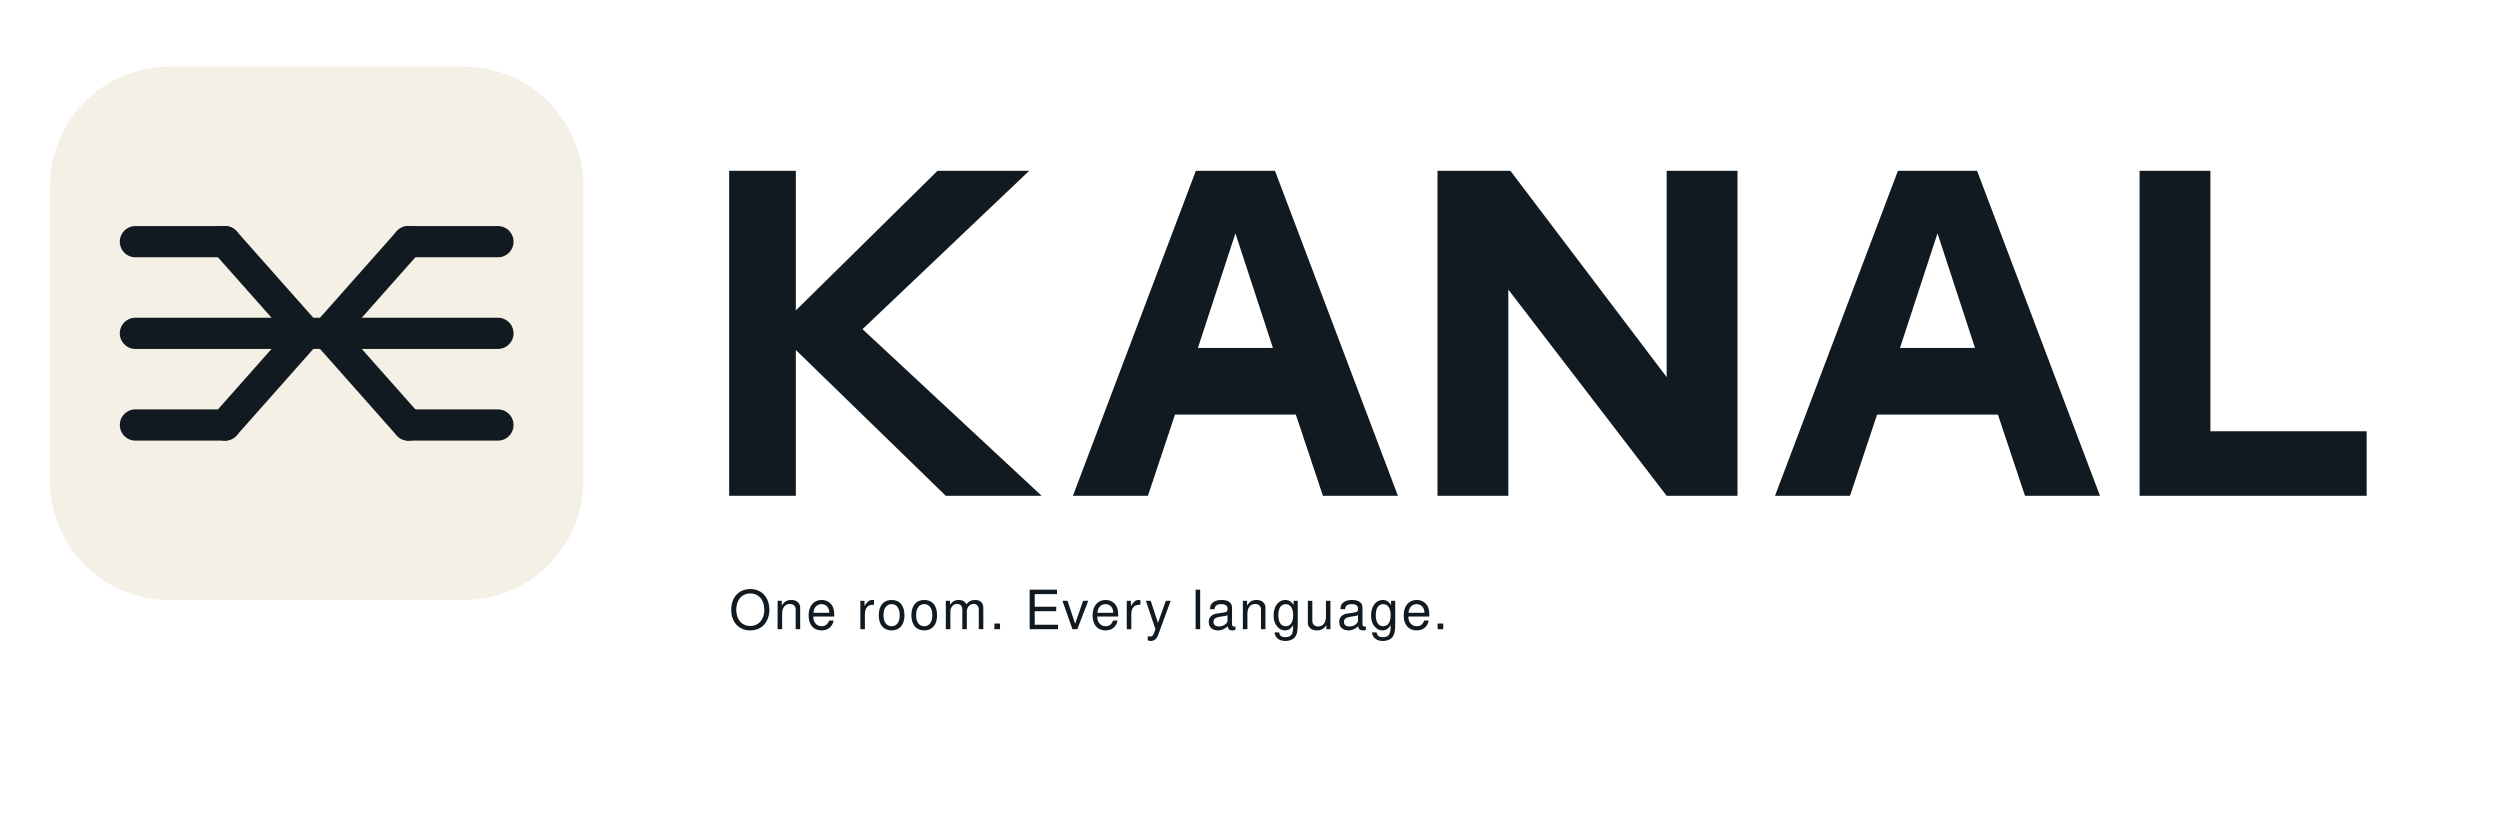
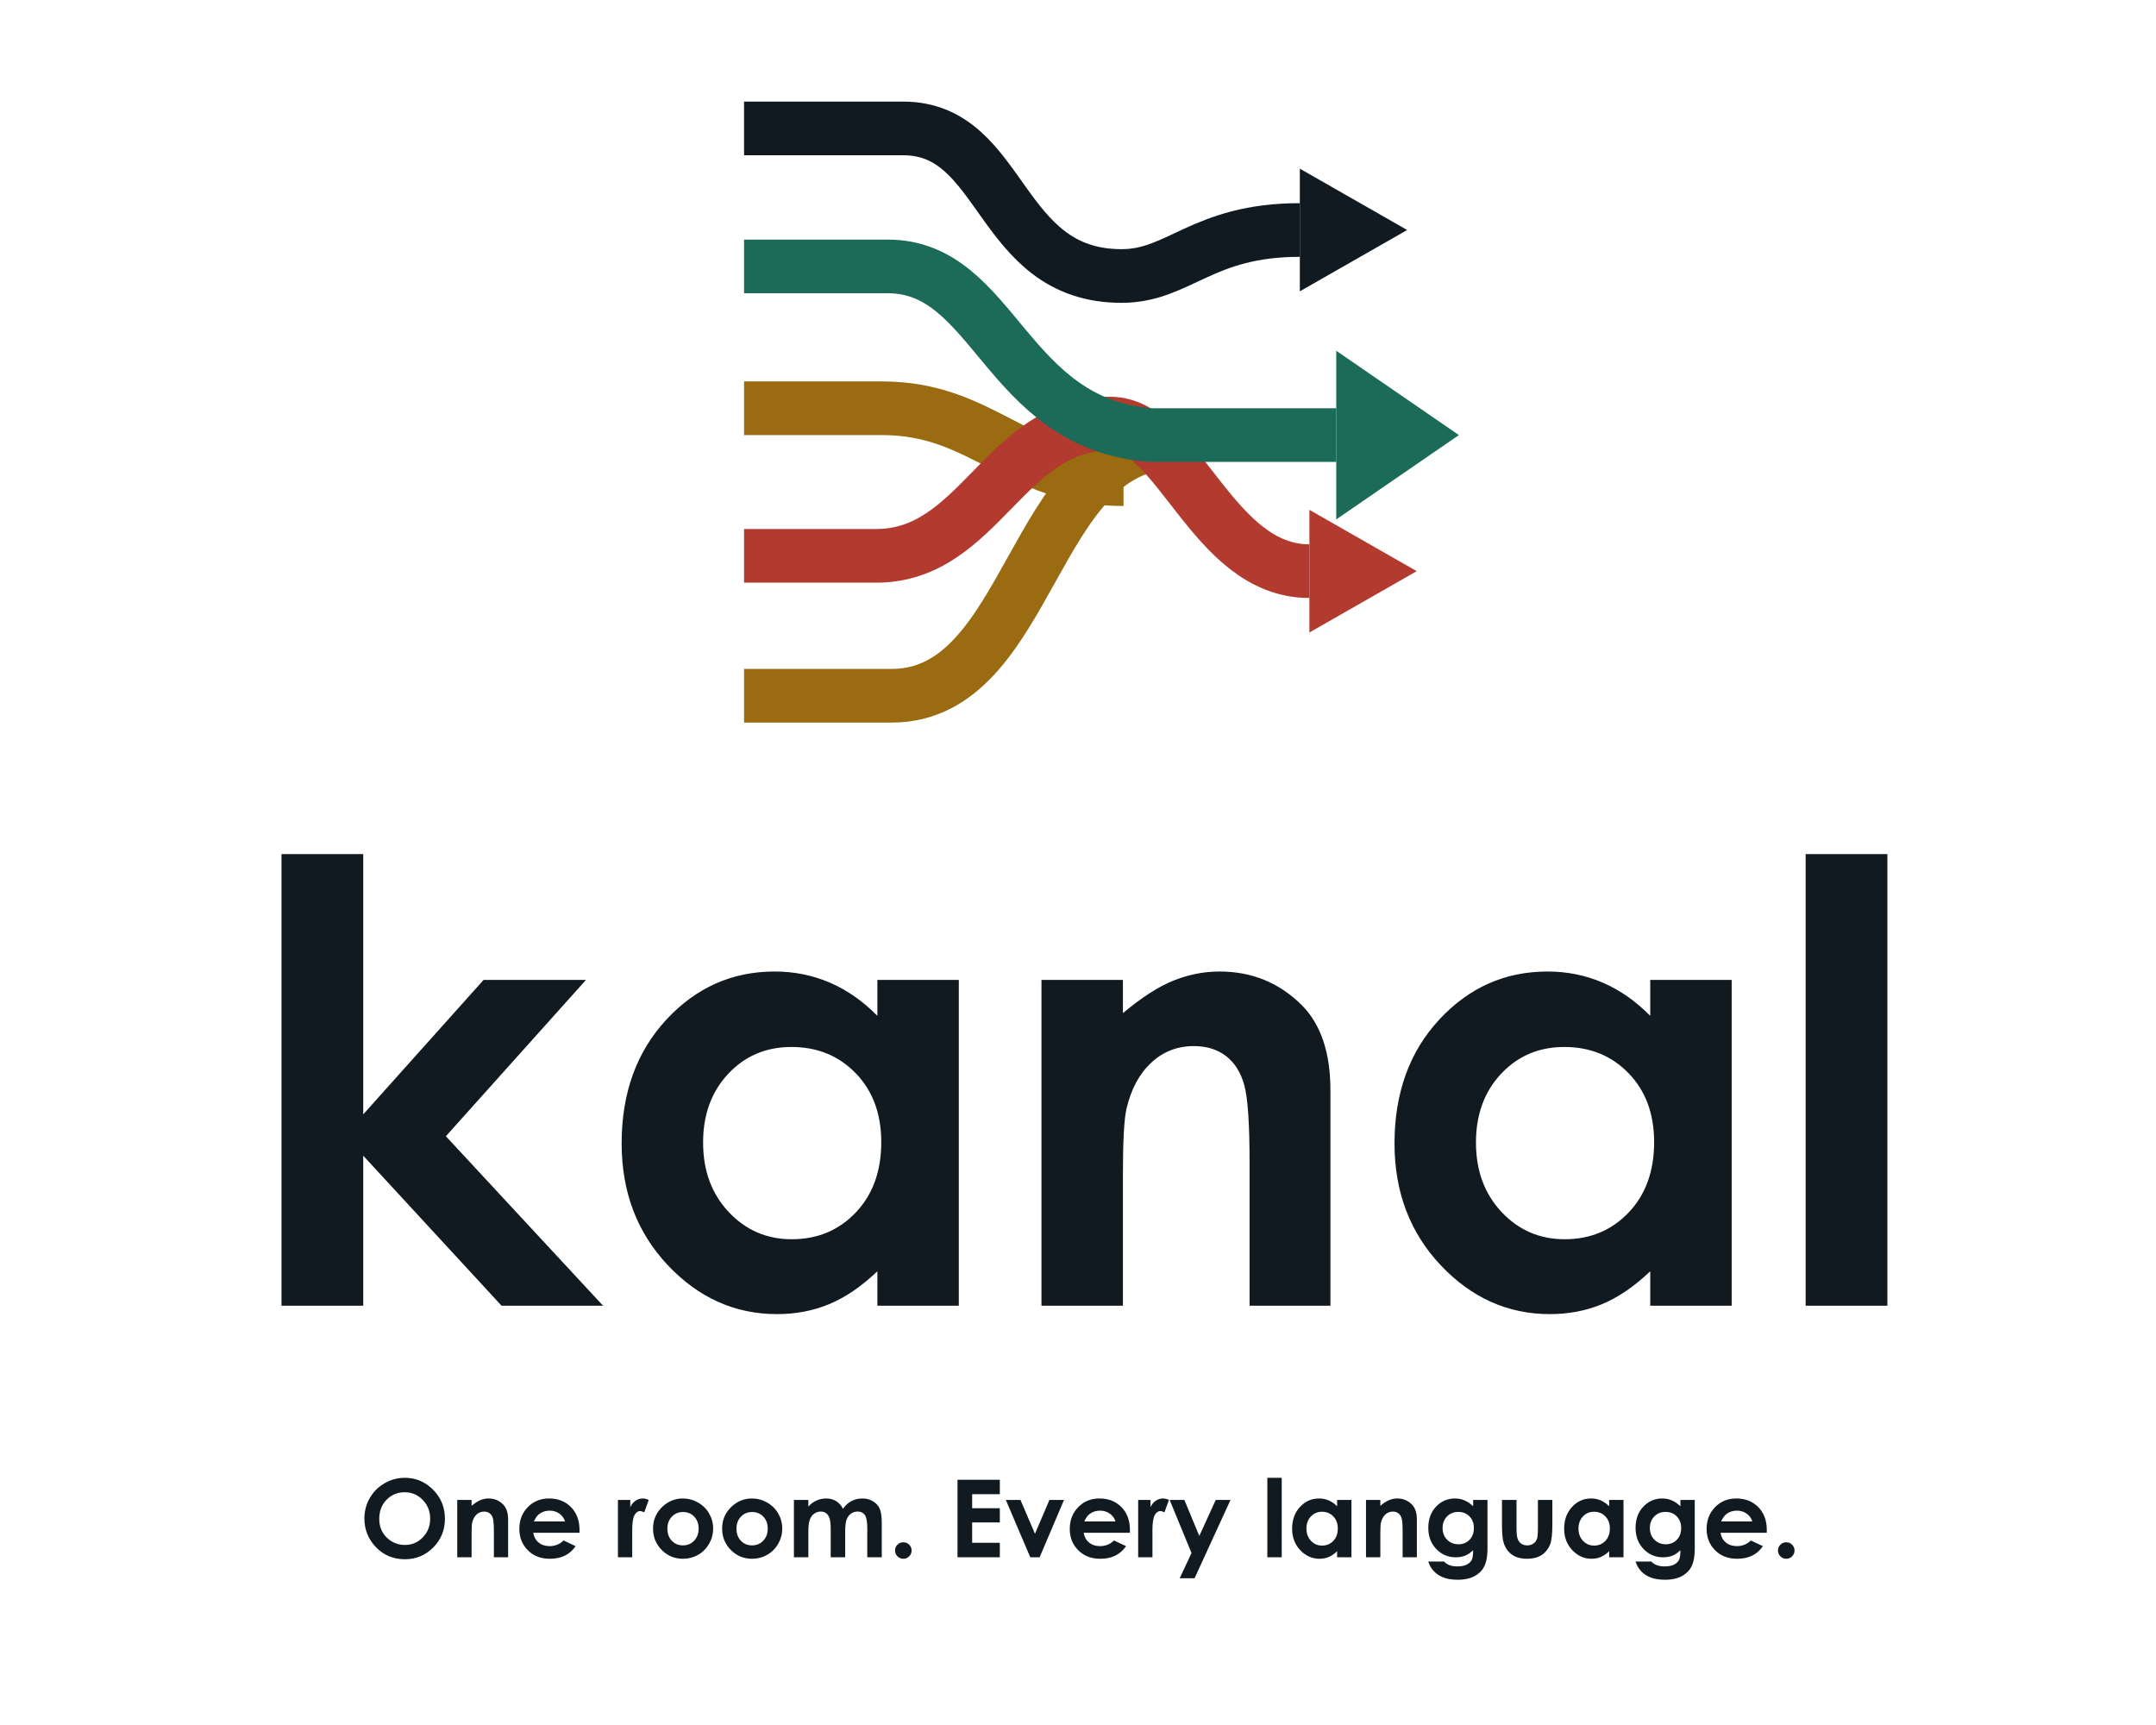
- <svg xmlns="http://www.w3.org/2000/svg" viewBox="0 0 1200 390" width="1200" height="390" role="img" aria-label="Kanal — One room. Every language.">
-   <rect x="24" y="32" width="256" height="256" rx="57.267" fill="#F5F0E6" />
-   <g transform="translate(24 32) scale(.5)">
-     <line x1="82" y1="168" x2="168" y2="168" stroke="#111A21" stroke-width="30" stroke-linecap="round" />
-     <line x1="82" y1="256" x2="246" y2="256" stroke="#111A21" stroke-width="30" stroke-linecap="round" />
-     <line x1="82" y1="344" x2="168" y2="344" stroke="#111A21" stroke-width="30" stroke-linecap="round" />
-     <line x1="168" y1="168" x2="246" y2="256" stroke="#111A21" stroke-width="30" stroke-linecap="round" />
-     <line x1="168" y1="344" x2="246" y2="256" stroke="#111A21" stroke-width="30" stroke-linecap="round" />
-     <line x1="246" y1="256" x2="266" y2="256" stroke="#111A21" stroke-width="30" stroke-linecap="round" />
-     <line x1="266" y1="256" x2="344" y2="168" stroke="#111A21" stroke-width="30" stroke-linecap="round" />
-     <line x1="266" y1="256" x2="344" y2="344" stroke="#111A21" stroke-width="30" stroke-linecap="round" />
-     <line x1="344" y1="168" x2="430" y2="168" stroke="#111A21" stroke-width="30" stroke-linecap="round" />
-     <line x1="266" y1="256" x2="430" y2="256" stroke="#111A21" stroke-width="30" stroke-linecap="round" />
-     <line x1="344" y1="344" x2="430" y2="344" stroke="#111A21" stroke-width="30" stroke-linecap="round" />
+ <svg xmlns="http://www.w3.org/2000/svg" viewBox="0 0 900 720" width="900" height="720" role="img" aria-label="Kanal — One room. Every language.">
+   <g transform="translate(245 -20) scale(.8)">
+     <path d="M82 238 L154 238 C207 238 224 275 280 275" fill="none" stroke="#9A6B10" stroke-width="28" stroke-linecap="butt" stroke-linejoin="round" />
+     <path d="M82 388 L159 388 C232 388 232 256 306 256" fill="none" stroke="#9A6B10" stroke-width="28" stroke-linecap="butt" stroke-linejoin="round" />
+     <path d="M82 315 L151 315 C205 315 218 246 273 246 C309 246 326 323 377 323" fill="none" stroke="#B23A2E" stroke-width="28" stroke-linecap="butt" stroke-linejoin="round" />
+     <path d="M377 291 L433 323 L377 355 Z" fill="#B23A2E" />
+     <path d="M82 92 L165 92 C218 92 214 169 279 169 C309 169 321 145 372 145" fill="none" stroke="#111A21" stroke-width="28" stroke-linecap="butt" stroke-linejoin="round" />
+     <path d="M372 113 L428 145 L372 177 Z" fill="#111A21" />
+     <path d="M82 164 L157 164 C213 164 218 246 294 252 L391 252" fill="none" stroke="#1C6B58" stroke-width="28" stroke-linecap="butt" stroke-linejoin="round" />
+     <path d="M391 208 L455 252 L391 296 Z" fill="#1C6B58" />
  </g>
-   <path d="M350 82H382V149L450 82H494L414 158L500 238H454L382 168V238H350Z M515 238L574 82H612L671 238H635L622 199H564L551 238H515Z M575 167H611L593 112L575 167Z M690 238V82H725L800 181V82H834V238H800L724 139V238H690Z M852 238L911 82H949L1008 238H972L959 199H901L888 238H852Z M912 167H948L930 112L912 167Z M1027 82H1061V207H1136V238H1027V82Z" fill="#111A21" fill-rule="evenodd" />
-   <text x="350" y="302" fill="#111A21" font-family="Helvetica Neue,Helvetica,Arial,sans-serif" font-size="26" font-weight="500" letter-spacing="1.2">One room. Every language.</text>
+   <path d="M140 1508H413V639L815 1088H1157L689 566L1214 0H875L413 501V0H140ZM2130 1088H2402V0H2130V115Q2050 39 1969.5 5.5Q1889 -28 1795 -28Q1584 -28 1430 135.5Q1276 299 1276 542Q1276 794 1425 955Q1574 1116 1787 1116Q1885 1116 1971 1079Q2057 1042 2130 968ZM1843 864Q1716 864 1632 774.5Q1548 685 1548 545Q1548 404 1633.5 313Q1719 222 1844 222Q1973 222 2058 311.5Q2143 401 2143 546Q2143 688 2058 776Q1973 864 1843 864ZM2678 1088H2950V977Q3043 1055 3118.5 1085.5Q3194 1116 3273 1116Q3435 1116 3548 1003Q3643 907 3643 719V0H3373V477Q3373 672 3355.5 736Q3338 800 3294.5 833.5Q3251 867 3187 867Q3104 867 3044.5 811.5Q2985 756 2962 658Q2950 607 2950 437V0H2678ZM4711 1088H4983V0H4711V115Q4631 39 4550.5 5.5Q4470 -28 4376 -28Q4165 -28 4011 135.5Q3857 299 3857 542Q3857 794 4006 955Q4155 1116 4368 1116Q4466 1116 4552 1079Q4638 1042 4711 968ZM4424 864Q4297 864 4213 774.5Q4129 685 4129 545Q4129 404 4214.5 313Q4300 222 4425 222Q4554 222 4639 311.5Q4724 401 4724 546Q4724 688 4639 776Q4554 864 4424 864ZM5230 1508H5503V0H5230Z" transform="translate(100 545) scale(.125 -.125)" fill="#111A21" />
+   <path d="M863 1508Q1175 1508 1399.5 1282Q1624 1056 1624 731Q1624 409 1402.5 186Q1181 -37 865 -37Q534 -37 315 192Q96 421 96 736Q96 947 198 1124Q300 1301 478.5 1404.5Q657 1508 863 1508ZM860 1234Q656 1234 517 1092Q378 950 378 731Q378 487 553 345Q689 234 865 234Q1064 234 1204 378Q1344 522 1344 733Q1344 943 1203 1088.5Q1062 1234 860 1234ZM1858 1088H2130V977Q2223 1055 2298.5 1085.5Q2374 1116 2453 1116Q2615 1116 2728 1003Q2823 907 2823 719V0H2553V477Q2553 672 2535.5 736Q2518 800 2474.5 833.5Q2431 867 2367 867Q2284 867 2224.5 811.5Q2165 756 2142 658Q2130 607 2130 437V0H1858ZM4177 465H3300Q3319 349 3401.5 280.5Q3484 212 3612 212Q3765 212 3875 319L4105 211Q4019 89 3899 30.5Q3779 -28 3614 -28Q3358 -28 3197 133.5Q3036 295 3036 538Q3036 787 3196.5 951.5Q3357 1116 3599 1116Q3856 1116 4017 951.5Q4178 787 4178 517ZM3903 680Q3876 771 3796.5 828Q3717 885 3612 885Q3498 885 3412 821Q3358 781 3312 680ZM4907 1088H5141V951Q5179 1032 5242 1074Q5305 1116 5380 1116Q5433 1116 5491 1088L5406 853Q5358 877 5327 877Q5264 877 5220.5 799Q5177 721 5177 493L5178 440V0H4907ZM6137 1116Q6291 1116 6426.5 1039Q6562 962 6638 830Q6714 698 6714 545Q6714 391 6637.5 257Q6561 123 6429 47.5Q6297 -28 6138 -28Q5904 -28 5738.5 138.5Q5573 305 5573 543Q5573 798 5760 968Q5924 1116 6137 1116ZM6141 859Q6014 859 5929.5 770.5Q5845 682 5845 544Q5845 402 5928.5 314Q6012 226 6140 226Q6268 226 6353 315Q6438 404 6438 544Q6438 684 6354.5 771.5Q6271 859 6141 859ZM7448 1116Q7602 1116 7737.5 1039Q7873 962 7949 830Q8025 698 8025 545Q8025 391 7948.5 257Q7872 123 7740 47.5Q7608 -28 7449 -28Q7215 -28 7049.5 138.5Q6884 305 6884 543Q6884 798 7071 968Q7235 1116 7448 1116ZM7452 859Q7325 859 7240.5 770.5Q7156 682 7156 544Q7156 402 7239.5 314Q7323 226 7451 226Q7579 226 7664 315Q7749 404 7749 544Q7749 684 7665.5 771.5Q7582 859 7452 859ZM8246 1088H8520V963Q8590 1040 8675.5 1078Q8761 1116 8862 1116Q8964 1116 9046 1066Q9128 1016 9178 920Q9243 1016 9337.5 1066Q9432 1116 9544 1116Q9660 1116 9748 1062Q9836 1008 9874.5 921Q9913 834 9913 638V0H9638V552Q9638 737 9592 802.5Q9546 868 9454 868Q9384 868 9328.5 828Q9273 788 9246 717.5Q9219 647 9219 491V0H8944V527Q8944 673 8922.5 738.5Q8901 804 8858 836Q8815 868 8754 868Q8686 868 8630.5 827.5Q8575 787 8547.5 714Q8520 641 8520 484V0H8246ZM10322 285Q10387 285 10433 239.5Q10479 194 10479 129Q10479 64 10433 18Q10387 -28 10322 -28Q10257 -28 10211 18Q10165 64 10165 129Q10165 194 10211 239.5Q10257 285 10322 285ZM11350 1471H12153V1197H11628V931H12153V662H11628V275H12153V0H11350ZM12267 1088H12545L12820 446L13094 1088H13371L12908 0H12731ZM14621 465H13744Q13763 349 13845.5 280.5Q13928 212 14056 212Q14209 212 14319 319L14549 211Q14463 89 14343 30.5Q14223 -28 14058 -28Q13802 -28 13641 133.5Q13480 295 13480 538Q13480 787 13640.5 951.5Q13801 1116 14043 1116Q14300 1116 14461 951.5Q14622 787 14622 517ZM14347 680Q14320 771 14240.5 828Q14161 885 14056 885Q13942 885 13856 821Q13802 781 13756 680ZM14778 1088H15012V951Q15050 1032 15113 1074Q15176 1116 15251 1116Q15304 1116 15362 1088L15277 853Q15229 877 15198 877Q15135 877 15091.5 799Q15048 721 15048 493L15049 440V0H14778ZM15376 1088H15655L15938 405L16250 1088H16530L15848 -398H15566L15790 81ZM17229 1508H17502V0H17229ZM18553 1088H18825V0H18553V115Q18473 39 18392.5 5.5Q18312 -28 18218 -28Q18007 -28 17853 135.5Q17699 299 17699 542Q17699 794 17848 955Q17997 1116 18210 1116Q18308 1116 18394 1079Q18480 1042 18553 968ZM18266 864Q18139 864 18055 774.5Q17971 685 17971 545Q17971 404 18056.5 313Q18142 222 18267 222Q18396 222 18481 311.5Q18566 401 18566 546Q18566 688 18481 776Q18396 864 18266 864ZM19101 1088H19373V977Q19466 1055 19541.5 1085.5Q19617 1116 19696 1116Q19858 1116 19971 1003Q20066 907 20066 719V0H19796V477Q19796 672 19778.5 736Q19761 800 19717.5 833.5Q19674 867 19610 867Q19527 867 19467.5 811.5Q19408 756 19385 658Q19373 607 19373 437V0H19101ZM21134 1088H21406V156Q21406 -120 21295 -250Q21146 -426 20846 -426Q20686 -426 20577 -386Q20468 -346 20393 -268.5Q20318 -191 20282 -80H20583Q20623 -126 20686 -149.5Q20749 -173 20835 -173Q20945 -173 21012 -139Q21079 -105 21106.5 -51Q21134 3 21134 135Q21062 63 20983 31.5Q20904 0 20804 0Q20585 0 20434 158Q20283 316 20283 558Q20283 817 20443 974Q20588 1116 20789 1116Q20883 1116 20966.5 1081.5Q21050 1047 21134 968ZM20851 861Q20722 861 20638 774.5Q20554 688 20554 557Q20554 421 20640 334Q20726 247 20856 247Q20983 247 21065.5 332Q21148 417 21148 555Q21148 691 21065 776Q20982 861 20851 861ZM21681 1088H21957V564Q21957 411 21978 351.5Q21999 292 22045.5 259Q22092 226 22160 226Q22228 226 22275.5 258.5Q22323 291 22346 354Q22363 401 22363 555V1088H22637V627Q22637 342 22592 237Q22537 109 22430 40.5Q22323 -28 22158 -28Q21979 -28 21868.5 52Q21758 132 21713 275Q21681 374 21681 635ZM23715 1088H23987V0H23715V115Q23635 39 23554.5 5.5Q23474 -28 23380 -28Q23169 -28 23015 135.5Q22861 299 22861 542Q22861 794 23010 955Q23159 1116 23372 1116Q23470 1116 23556 1079Q23642 1042 23715 968ZM23428 864Q23301 864 23217 774.5Q23133 685 23133 545Q23133 404 23218.5 313Q23304 222 23429 222Q23558 222 23643 311.5Q23728 401 23728 546Q23728 688 23643 776Q23558 864 23428 864ZM25067 1088H25339V156Q25339 -120 25228 -250Q25079 -426 24779 -426Q24619 -426 24510 -386Q24401 -346 24326 -268.5Q24251 -191 24215 -80H24516Q24556 -126 24619 -149.5Q24682 -173 24768 -173Q24878 -173 24945 -139Q25012 -105 25039.5 -51Q25067 3 25067 135Q24995 63 24916 31.5Q24837 0 24737 0Q24518 0 24367 158Q24216 316 24216 558Q24216 817 24376 974Q24521 1116 24722 1116Q24816 1116 24899.5 1081.5Q24983 1047 25067 968ZM24784 861Q24655 861 24571 774.5Q24487 688 24487 557Q24487 421 24573 334Q24659 247 24789 247Q24916 247 24998.5 332Q25081 417 25081 555Q25081 691 24998 776Q24915 861 24784 861ZM26705 465H25828Q25847 349 25929.5 280.5Q26012 212 26140 212Q26293 212 26403 319L26633 211Q26547 89 26427 30.5Q26307 -28 26142 -28Q25886 -28 25725 133.5Q25564 295 25564 538Q25564 787 25724.5 951.5Q25885 1116 26127 1116Q26384 1116 26545 951.5Q26706 787 26706 517ZM26431 680Q26404 771 26324.5 828Q26245 885 26140 885Q26026 885 25940 821Q25886 781 25840 680ZM27075 285Q27140 285 27186 239.5Q27232 194 27232 129Q27232 64 27186 18Q27140 -28 27075 -28Q27010 -28 26964 18Q26918 64 26918 129Q26918 194 26964 239.5Q27010 285 27075 285Z" transform="translate(150 650) scale(.022 -.022)" fill="#111A21" />
</svg>
